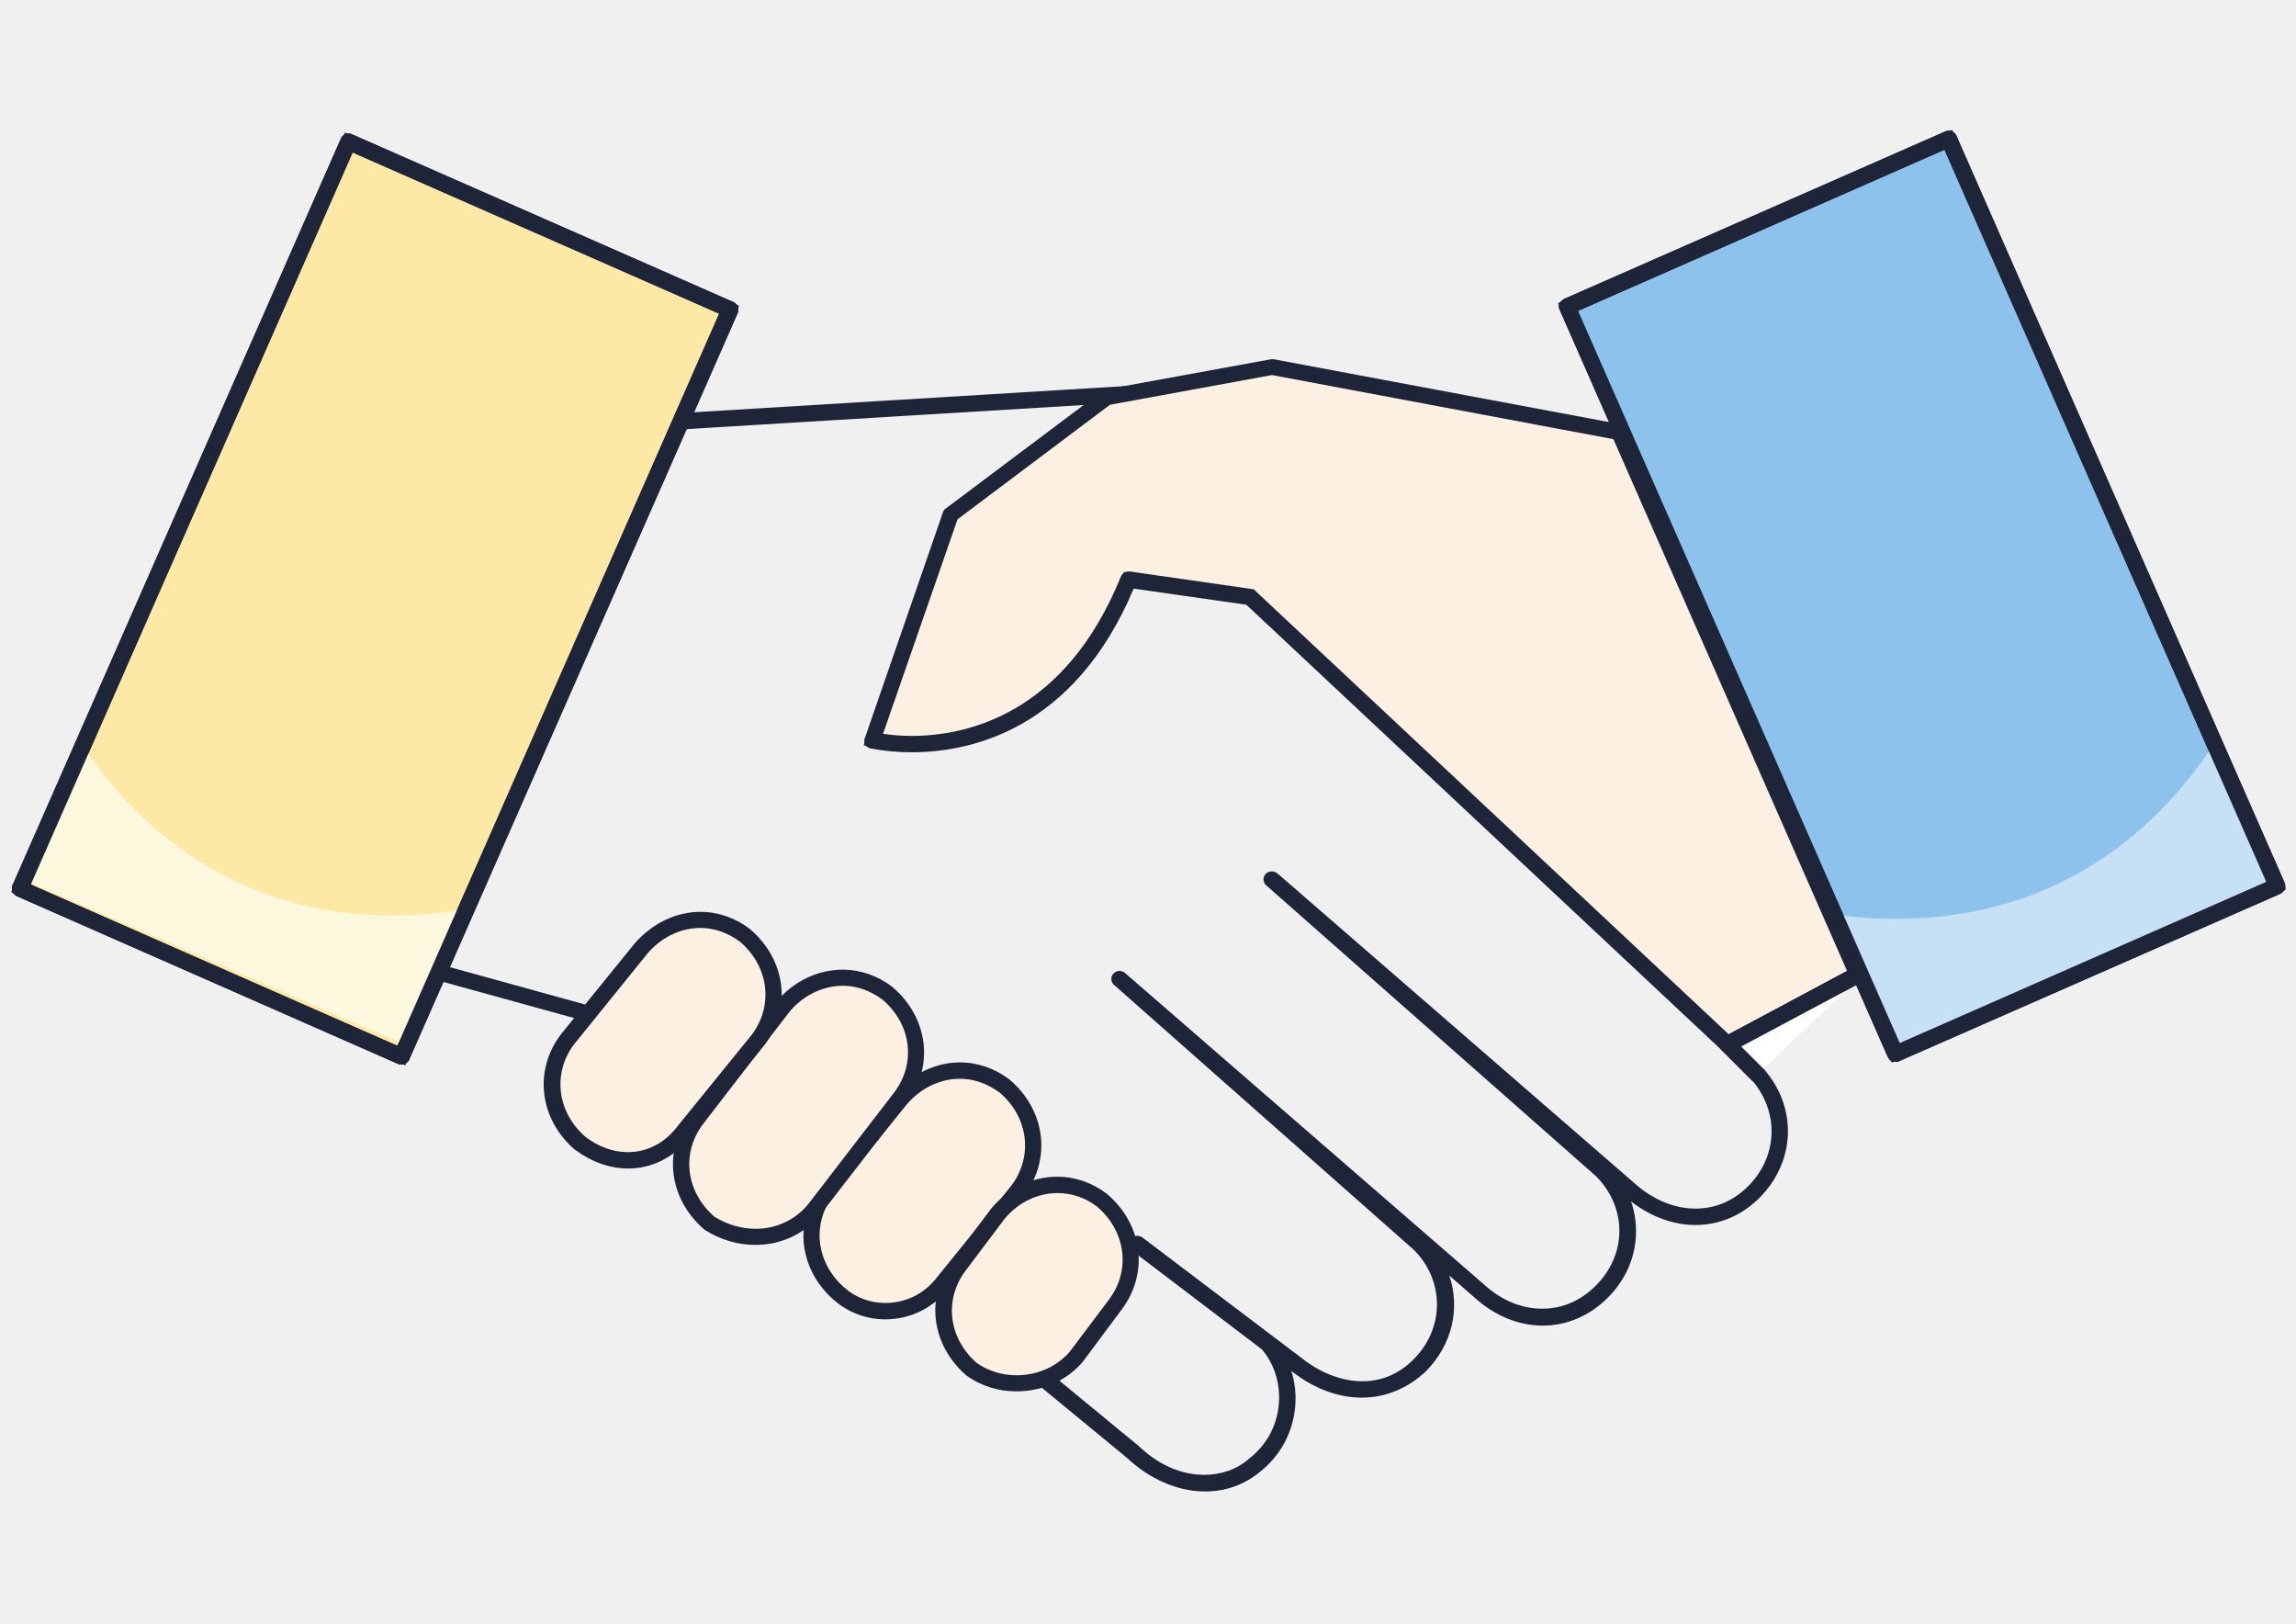
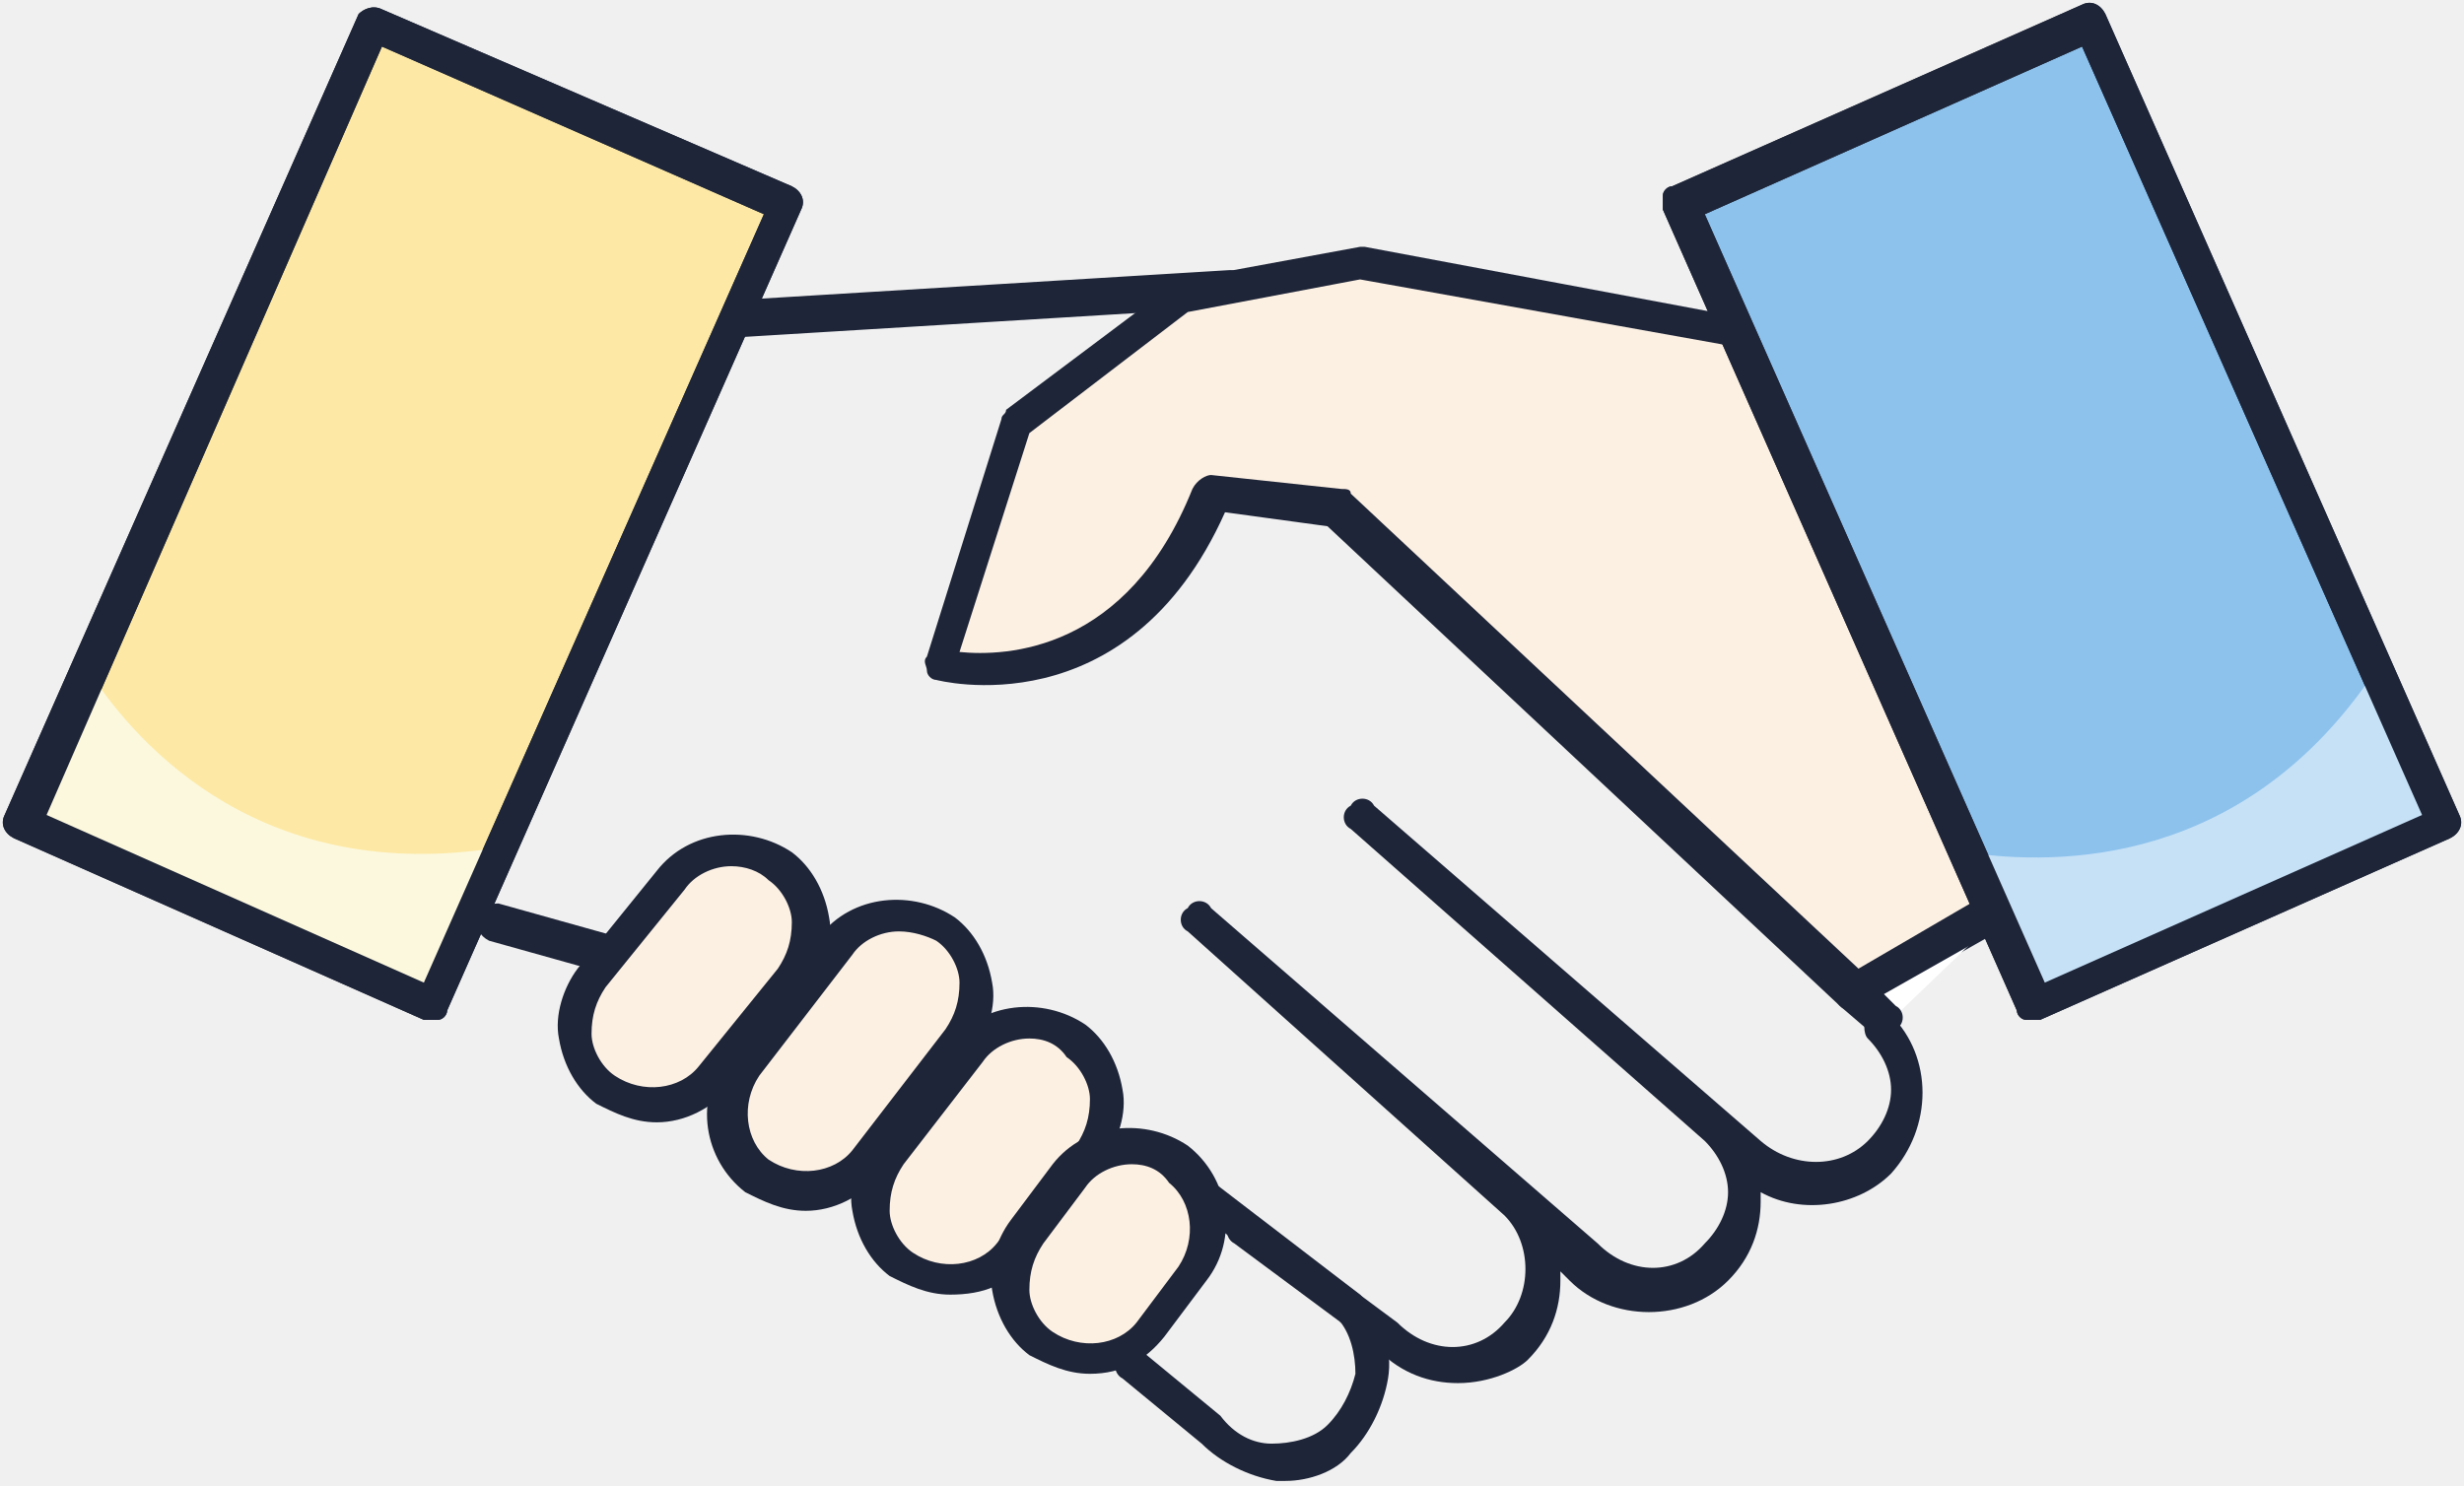
- <svg xmlns="http://www.w3.org/2000/svg" version="1.1" id="Calque_1" x="0px" y="0px" viewBox="0 0 841.9 595.3" enable-background="new 0 0 841.9 595.3" xml:space="preserve">
+ <svg xmlns="http://www.w3.org/2000/svg" version="1.1" id="Calque_1" x="0px" y="0px" viewBox="0 0 52.9 31.9" enable-background="new 0 0 52.9 31.9" xml:space="preserve">
+   <g>
+     <path fill="#1E2538" d="M31.3,29.7c-0.6,0-1.2-0.2-1.7-0.7l-3.1-2.3c-0.2-0.1-0.2-0.4-0.1-0.5c0.1-0.2,0.4-0.2,0.5-0.1l3.1,2.3   c0.7,0.7,1.7,0.7,2.3,0c0.6-0.6,0.6-1.7,0-2.3l-6.8-6.1c-0.2-0.1-0.2-0.4,0-0.5c0.1-0.2,0.4-0.2,0.5,0l8.3,7.2   c0.7,0.7,1.7,0.7,2.3,0c0.3-0.3,0.5-0.7,0.5-1.1c0-0.4-0.2-0.8-0.5-1.1l-7.6-6.7c-0.2-0.1-0.2-0.4,0-0.5c0.1-0.2,0.4-0.2,0.5,0   l8.3,7.2c0.7,0.6,1.7,0.6,2.3,0c0.3-0.3,0.5-0.7,0.5-1.1s-0.2-0.8-0.5-1.1c-0.1-0.1-0.1-0.4,0-0.5c0.1-0.1,0.4-0.1,0.5,0   c0.9,0.9,0.9,2.4,0,3.4c-0.7,0.7-1.9,0.9-2.8,0.4c0,0.1,0,0.2,0,0.2c0,0.6-0.2,1.2-0.7,1.7c-0.9,0.9-2.5,0.9-3.4,0l-0.2-0.2   c0,0.1,0,0.1,0,0.2c0,0.6-0.2,1.2-0.7,1.7C32.6,29.4,32,29.7,31.3,29.7z" />
+   </g>
+   <g>
+     <path fill="#1E2538" d="M27.6,31.8c-0.1,0-0.1,0-0.2,0c-0.6-0.1-1.2-0.4-1.6-0.8l-1.7-1.4c-0.2-0.1-0.2-0.4-0.1-0.5   c0.1-0.2,0.4-0.2,0.5-0.1l1.7,1.4c0.3,0.4,0.7,0.6,1.1,0.6c0.4,0,0.9-0.1,1.2-0.4c0.3-0.3,0.5-0.7,0.6-1.1c0-0.4-0.1-0.9-0.4-1.2   l-2.9-2.2c-0.2-0.1-0.2-0.4-0.1-0.5c0.1-0.2,0.4-0.2,0.5-0.1l3,2.3c0.5,0.5,0.7,1.2,0.6,1.8c-0.1,0.6-0.4,1.2-0.8,1.6   C28.7,31.6,28.1,31.8,27.6,31.8z" />
+   </g>
+   <g>
+     <line fill="#FFFFFF" x1="26.4" y1="6.3" x2="14.9" y2="7" />
+     <path fill="#1E2538" d="M14.9,7.3c-0.2,0-0.4-0.2-0.4-0.4c0-0.2,0.1-0.4,0.4-0.4l11.5-0.7c0.2,0,0.4,0.1,0.4,0.4   c0,0.2-0.1,0.4-0.4,0.4L14.9,7.3C14.9,7.3,14.9,7.3,14.9,7.3z" />
+   </g>
+   <g>
+     <line fill="#FFFFFF" x1="10.6" y1="19.8" x2="13.1" y2="20.5" />
+     <path fill="#1E2538" d="M13.1,20.9c0,0-0.1,0-0.1,0l-2.5-0.7c-0.2-0.1-0.3-0.3-0.3-0.5c0.1-0.2,0.3-0.3,0.5-0.3l2.5,0.7   c0.2,0.1,0.3,0.3,0.3,0.5C13.4,20.8,13.2,20.9,13.1,20.9z" />
+   </g>
  <g>
    <g>
-       <path fill="#1E2538" d="M499.3,509.9c-7.9,0-16.2-3-23.8-8.9l-58.9-44.6c-0.2-0.2-0.3-0.5-0.1-0.7s0.5-0.3,0.7-0.1l58.9,44.6    c12.2,9.7,30.5,13.4,43.9,0c12.5-12.5,12.5-31.4,0-43.9l-109.8-97.1c-0.2-0.2-0.2-0.5,0-0.7c0.2-0.2,0.5-0.2,0.7,0L543,473.1    c13.7,12.2,31.7,12.2,43.9,0c6.1-6.1,9.4-13.9,9.4-21.9c0-8.1-3.3-15.9-9.4-21.9L466,322.7c-0.2-0.2-0.2-0.5,0-0.7    c0.2-0.2,0.5-0.2,0.7,0l132.1,114.6c14.3,11.9,32,11.9,43.9,0c12.5-12.5,12.5-31.4,0-43.9c-0.2-0.2-0.2-0.5,0-0.7s0.5-0.2,0.7,0    c12.9,12.9,12.9,32.4,0,45.3c-12.3,12.3-30.5,12.3-45.2,0l-37.6-32.6l27.1,23.9c6.3,6.3,9.7,14.3,9.7,22.7    c0,8.4-3.4,16.4-9.7,22.6c-12.6,12.6-31.2,12.6-45.2,0l-51.6-44.8l30,26.5c12.9,12.9,12.9,32.4,0,45.3    C514.8,506.9,507.2,509.9,499.3,509.9z" />
-       <path fill="#1E2538" d="M499.3,512.4c-8.6,0-17.4-3.3-25.3-9.4l-59-44.7l-0.1-0.1c-1.2-1.2-1.3-3.1-0.1-4.2    c1.1-1.1,2.9-1.2,4.1-0.3l58.8,44.5c6.6,5.2,14.5,8.2,21.8,8.2c7.2,0,13.5-2.7,18.8-8c5.6-5.6,8.6-12.7,8.6-20.2    c0-7.4-3-14.6-8.6-20.1L408.4,361c-1.2-1.2-1.2-3.1,0-4.2c1.1-1.1,3-1.1,4.1-0.1l132.1,114.6c6.3,5.6,13.5,8.5,20.9,8.5    c7.3,0,14.1-2.9,19.6-8.4c5.6-5.6,8.7-12.7,8.7-20.1c0-7.5-3.1-14.6-8.6-20.1l-121-106.7c-1.2-1.2-1.2-3,0-4.2    c1.1-1.1,3-1.1,4.2-0.1l132.1,114.6c6.5,5.4,13.9,8.3,21.2,8.3c7.3,0,13.9-2.8,19.3-8.2c5.6-5.6,8.6-12.7,8.6-20.2    c0-7.4-3.1-14.6-8.6-20.2c-1.2-1.2-1.2-3.1,0-4.2c1.1-1.1,3.1-1.1,4.2,0c6.7,6.7,10.4,15.4,10.4,24.4c0,9-3.7,17.7-10.4,24.4    c-6.5,6.5-14.6,10-23.5,10c-8.2,0-16.3-3-23.6-8.6c1.2,3.5,1.8,7.2,1.8,10.9c0,9.1-3.7,17.8-10.4,24.4c-6.6,6.6-15,10.2-23.8,10.2    c-8.8,0-17.6-3.6-24.8-10.1l-9.5-8.3c4.1,11.9,1.2,25.3-8.6,35.2C516.2,509,508.1,512.4,499.3,512.4z" />
+       <path fill="#FCF0E3" d="M39.8,21.3L28.8,11L26,10.6c-1.9,4.7-5.9,3.7-5.9,3.7l1.8-5.2l3.6-2.7l3.8-0.7l8,1.5l5.5,12.5L39.8,21.3z" />
+       <path fill="#1E2538" d="M39.8,21.7c-0.1,0-0.2,0-0.3-0.1l-11-10.3L26.3,11c-2.1,4.7-6.2,3.6-6.2,3.6c-0.1,0-0.2-0.1-0.2-0.2    c0-0.1-0.1-0.2,0-0.3L21.5,9c0-0.1,0.1-0.1,0.1-0.2l3.6-2.7c0,0,0.1-0.1,0.2-0.1l3.8-0.7c0,0,0.1,0,0.1,0l8,1.5    c0.1,0,0.2,0.1,0.3,0.2l5.5,12.5c0.1,0.2,0,0.4-0.2,0.5l-3,1.7C40,21.7,39.9,21.7,39.8,21.7z M26,10.2C26,10.2,26,10.2,26,10.2    l2.8,0.3c0.1,0,0.2,0,0.2,0.1l10.9,10.2l2.4-1.4l-5.3-12l-7.8-1.4l-3.7,0.7l-3.4,2.6L20.6,14c1,0.1,3.6,0,5-3.5    C25.7,10.3,25.9,10.2,26,10.2z" />
+     </g>
+     <g>
+       <path fill="#FCF0E3" d="M19.4,27.1L19.4,27.1c-0.7-0.6-0.9-1.6-0.3-2.4l1.7-2.1c0.6-0.7,1.6-0.9,2.4-0.3l0,0    c0.7,0.6,0.9,1.6,0.3,2.4l-1.7,2.1C21.2,27.6,20.1,27.7,19.4,27.1z" />
+       <path fill="#1E2538" d="M20.4,27.8c-0.5,0-0.9-0.2-1.3-0.4c-0.4-0.3-0.7-0.8-0.8-1.4c-0.1-0.5,0.1-1.1,0.4-1.5l1.7-2.1    c0.7-0.9,2-1,2.9-0.4c0.4,0.3,0.7,0.8,0.8,1.4c0.1,0.5-0.1,1.1-0.4,1.5l-1.7,2.1C21.7,27.6,21.1,27.8,20.4,27.8z M22.1,22.3    c-0.4,0-0.8,0.2-1,0.5L19.4,25c-0.2,0.3-0.3,0.6-0.3,1c0,0.3,0.2,0.7,0.5,0.9c0.6,0.4,1.4,0.3,1.8-0.2l1.7-2.1    c0.2-0.3,0.3-0.6,0.3-1c0-0.3-0.2-0.7-0.5-0.9C22.7,22.4,22.4,22.3,22.1,22.3z" />
+     </g>
+     <g>
+       <path fill="#FCF0E3" d="M16.2,25.3L16.2,25.3c-0.7-0.6-0.9-1.6-0.3-2.4l2-2.6c0.6-0.7,1.6-0.9,2.4-0.3l0,0    c0.7,0.6,0.9,1.6,0.3,2.4l-2,2.6C18,25.7,17,25.8,16.2,25.3z" />
+       <path fill="#1E2538" d="M17.3,26c-0.5,0-0.9-0.2-1.3-0.4c-0.9-0.7-1.1-2-0.4-2.9l2-2.6c0.7-0.9,2-1,2.9-0.4    c0.4,0.3,0.7,0.8,0.8,1.4c0.1,0.5-0.1,1.1-0.4,1.5l-2,2.6C18.5,25.7,17.9,26,17.3,26z M19.3,20c-0.4,0-0.8,0.2-1,0.5l-2,2.6    c-0.4,0.6-0.3,1.4,0.2,1.8c0.6,0.4,1.4,0.3,1.8-0.2l2-2.6c0.2-0.3,0.3-0.6,0.3-1c0-0.3-0.2-0.7-0.5-0.9C19.9,20.1,19.6,20,19.3,20    z" />
+     </g>
+     <g>
+       <path fill="#FCF0E3" d="M13,23.3L13,23.3c-0.7-0.6-0.9-1.6-0.3-2.4l1.7-2.1c0.6-0.7,1.6-0.9,2.4-0.3l0,0c0.7,0.6,0.9,1.6,0.3,2.4    l-1.7,2.1C14.8,23.8,13.8,23.9,13,23.3z" />
+       <path fill="#1E2538" d="M14.1,24.1c-0.5,0-0.9-0.2-1.3-0.4c-0.4-0.3-0.7-0.8-0.8-1.4c-0.1-0.5,0.1-1.1,0.4-1.5l1.7-2.1    c0.7-0.9,2-1,2.9-0.4c0.4,0.3,0.7,0.8,0.8,1.4c0.1,0.5-0.1,1.1-0.4,1.5l-1.7,2.1C15.3,23.8,14.7,24.1,14.1,24.1z M15.7,18.6    c-0.4,0-0.8,0.2-1,0.5L13,21.2c-0.2,0.3-0.3,0.6-0.3,1c0,0.3,0.2,0.7,0.5,0.9c0.6,0.4,1.4,0.3,1.8-0.2l1.7-2.1    c0.2-0.3,0.3-0.6,0.3-1c0-0.3-0.2-0.7-0.5-0.9C16.3,18.7,16,18.6,15.7,18.6z" />
+     </g>
+     <g>
+       <path fill="#FCF0E3" d="M22.4,28.8L22.4,28.8c-0.7-0.6-0.9-1.6-0.3-2.4l0.9-1.2c0.6-0.7,1.6-0.9,2.4-0.3l0,0    c0.7,0.6,0.9,1.6,0.3,2.4l-0.9,1.2C24.2,29.2,23.1,29.3,22.4,28.8z" />
+       <path fill="#1E2538" d="M23.4,29.5c-0.5,0-0.9-0.2-1.3-0.4c-0.4-0.3-0.7-0.8-0.8-1.4c-0.1-0.5,0.1-1.1,0.4-1.5l0.9-1.2    c0.7-0.9,2-1,2.9-0.4c0.9,0.7,1.1,2,0.4,2.9L25,28.7C24.6,29.2,24.1,29.5,23.4,29.5z M24.3,25c-0.4,0-0.8,0.2-1,0.5l-0.9,1.2    c-0.2,0.3-0.3,0.6-0.3,1c0,0.3,0.2,0.7,0.5,0.9c0.6,0.4,1.4,0.3,1.8-0.2l0.9-1.2c0.4-0.6,0.3-1.4-0.2-1.8    C24.9,25.1,24.6,25,24.3,25z" />
    </g>
  </g>
  <g>
-     <g>
-       <path fill="#1E2538" d="M442,544.3c-1.5,0-2.9-0.1-4.4-0.3c-8.1-1.1-16.1-5.1-22.5-11.2l-32.7-26.9c-0.2-0.2-0.2-0.5-0.1-0.7    c0.2-0.2,0.5-0.2,0.7-0.1l32.7,26.9c15.5,14.8,33.9,13.6,43.9,4.8c6.8-5.3,11-12.9,11.8-21.4c0.8-8.2-1.8-16.4-7-22.4l-47.7-36.5    c-0.2-0.2-0.3-0.5-0.1-0.7s0.5-0.3,0.7-0.1l47.7,36.6c5.5,6.3,8.2,14.7,7.4,23.3c-0.8,8.8-5.2,16.7-12.1,22.1    C455.2,542,448.9,544.3,442,544.3z" />
-       <path fill="#1E2538" d="M442,546.8c-1.6,0-3.1-0.1-4.7-0.3c-8.6-1.2-17-5.4-23.8-11.8l-32.8-27c-0.9-0.9-1.2-2.4-0.6-3.6l0.2-0.4    l0.3-0.3c0.9-0.9,2.4-1.2,3.6-0.6l0.3,0.1l0.2,0.2l32.8,27c9.2,8.8,18.2,10.6,24.1,10.6c6.3,0,12.1-2.1,16.4-5.9l0.1-0.1    c6.3-4.9,10.1-11.9,10.8-19.7c0.7-7.4-1.5-14.8-6.2-20.3L415,458.4l-0.1-0.1c-1.2-1.2-1.3-3.1-0.1-4.2c1.1-1.1,2.9-1.2,4.1-0.3    l47.8,36.7l0.2,0.2c5.9,6.8,8.9,16,8,25.2c-0.9,9.5-5.5,17.9-13,23.8C456.3,544.3,449.4,546.8,442,546.8z" />
-     </g>
+     <polyline fill="#FFFFFF" points="40.5,22 39.8,21.3 43,19.6  " />
+     <path fill="#1E2538" d="M40.5,22.3c-0.1,0-0.2,0-0.3-0.1l-0.7-0.6c-0.1-0.1-0.1-0.2-0.1-0.3c0-0.1,0.1-0.2,0.2-0.3l3.1-1.8   c0.2-0.1,0.4,0,0.5,0.1c0.1,0.2,0,0.4-0.1,0.5l-2.7,1.5l0.3,0.3c0.2,0.1,0.2,0.4,0,0.5C40.8,22.3,40.6,22.3,40.5,22.3z" />
  </g>
  <g>
-     <g>
-       <path fill="#1E2538" d="M237.1,155.7c-0.3,0-0.5-0.2-0.5-0.5c0-0.3,0.2-0.5,0.5-0.5l183-11.1c0.3,0,0.5,0.2,0.5,0.5    c0,0.3-0.2,0.5-0.5,0.5L237.1,155.7L237.1,155.7z" />
-       <path fill="#1E2538" d="M237.2,158.2L237.2,158.2c-1.8,0-3.1-1.3-3.1-3c0-1.6,1.3-2.9,2.9-3l183.1-11.1c1.7,0,3,1.3,3,3    c0,1.6-1.3,2.9-2.9,3L237.2,158.2z" />
-     </g>
+     <rect x="39.5" y="1.6" transform="matrix(0.9155 -0.4023 0.4023 0.9155 -0.6978 18.7385)" fill="#8DC2ED" width="9.6" height="18.8" />
+     <path fill="#1E2538" d="M43.6,21.9c0,0-0.1,0-0.1,0c-0.1,0-0.2-0.1-0.2-0.2L35.7,4.5c0-0.1,0-0.2,0-0.3c0-0.1,0.1-0.2,0.2-0.2   l8.8-3.9c0.2-0.1,0.4,0,0.5,0.2l7.6,17.2c0.1,0.2,0,0.4-0.2,0.5l-8.8,3.9C43.7,21.9,43.7,21.9,43.6,21.9z M36.6,4.6l7.3,16.5   l8.1-3.6L44.7,1L36.6,4.6z" />
  </g>
  <g>
-     <g>
-       <path fill="#1E2538" d="M215.8,372.1h-0.1l-55-15.2c-0.3-0.1-0.4-0.3-0.3-0.6c0.1-0.3,0.4-0.4,0.6-0.3l55,15.2    c0.3,0.1,0.4,0.3,0.3,0.6C216.2,372,216,372.1,215.8,372.1z" />
-       <path fill="#1E2538" d="M215.8,374.6h-0.4l-0.3-0.1l-55.1-15.2c-1.6-0.5-2.4-2.2-1.9-3.8c0.4-1.2,1.5-2,2.8-2    c0.3,0,0.6,0.1,0.9,0.2l55,15.2c1.6,0.5,2.4,2.2,1.9,3.8l-0.1,0.3C218,373.9,217,374.6,215.8,374.6z" />
-     </g>
+     <rect x="3.9" y="1.6" transform="matrix(-0.9155 -0.4023 0.4023 -0.9155 12.1789 24.6188)" fill="#FDE9A5" width="9.6" height="18.8" />
+     <path fill="#1E2538" d="M9.3,21.9c-0.1,0-0.1,0-0.2,0L0.3,18c-0.2-0.1-0.3-0.3-0.2-0.5L7.7,0.3C7.8,0.2,8,0.1,8.2,0.2L17,4   c0.2,0.1,0.3,0.3,0.2,0.5L9.6,21.7c0,0.1-0.1,0.2-0.2,0.2C9.4,21.9,9.3,21.9,9.3,21.9z M1,17.5l8.1,3.6l7.3-16.5L8.2,1L1,17.5z" />
  </g>
  <g>
-     <g>
-       <path fill="#FCF0E3" d="M633.4,382.8L458.3,218.9l-44.6-6.4c-30.2,74.8-93.9,58.9-93.9,58.9l28.6-82.8l57.3-43l60.5-11.1    l127.3,23.9L681,357.3L633.4,382.8z" />
-       <path fill="#1E2538" d="M633,385.8L457.2,221.3l-41.9-6c-21.9,52.2-60.1,60.1-81,60.1c-9,0-14.8-1.4-15-1.5l-2.6-0.7l29.7-86.1    l58.4-43.8l61.5-11.3l129,24.2l0.5,1.2l88.4,201L633,385.8z M412.1,209.7l47.3,6.8l174.4,163.2l44-23.6l-86-195.6L466.2,137    l-59.5,10.9l-56.2,42.2l-27.4,79.3c2.4,0.4,6.3,0.8,11.1,0.8c46.5,0,68.3-36.8,77.2-58.7L412.1,209.7z" />
-     </g>
-     <g>
-       <path fill="#1E2538" d="M633.4,383.3c-0.1,0-0.2,0-0.3-0.1l-175-163.9l-44-6.3c-21.3,52.4-59.1,60.3-79.8,60.3    c-8.7,0-14.5-1.4-14.6-1.4s-0.3-0.1-0.3-0.2c-0.1-0.1-0.1-0.3,0-0.4l28.6-82.8c0-0.1,0.1-0.2,0.2-0.2l57.3-43    c0.1,0,0.1-0.1,0.2-0.1l60.5-11.1c0.1,0,0.1,0,0.2,0L593.7,158c0.2,0,0.3,0.1,0.4,0.3l87.5,198.9c0.1,0.2,0,0.5-0.2,0.6    l-47.7,25.5C633.6,383.3,633.5,383.3,633.4,383.3z M413.8,212L413.8,212l44.6,6.4c0.1,0,0.2,0.1,0.3,0.1l174.8,163.7l47-25.1    l-87.2-198.3l-127-23.8L406,146.1l-57,42.8L320.5,271c1.6,0.3,6.7,1.3,13.8,1.3c20.4,0,57.9-7.8,79-60    C413.4,212.1,413.6,212,413.8,212z" />
-       <path fill="#1E2538" d="M634.3,385.8h-0.9c-0.8,0-1.5-0.3-2.1-0.8L457,221.7l-41.3-5.9c-22,52.2-60.3,60-81.4,60    c-5.2,0-10.5-0.5-14.9-1.4l-0.1,0c-0.8-0.1-1.7-0.7-2.1-1.4l0,0l0,0c0,0,0,0,0-0.1c-0.2-0.4-0.3-0.9-0.3-1.3    c0-0.4,0.1-0.9,0.3-1.2l28.5-82.4c0.2-0.8,0.7-1.4,1.4-1.8l57.7-43.3h0.3c0.1,0,0.2-0.1,0.3-0.1l60.7-11.1l0.9,0L594,155.5    c0.6,0.1,1.7,0.4,2.3,1.7l0,0.1l87.5,198.9c0.3,0.7,0.3,1.4,0.1,2.2c-0.2,0.7-0.8,1.4-1.5,1.7L634.3,385.8z M459.1,216h0.6    l0.7,0.7l173.5,162.5l43.4-23.2l-85.7-195l-125.2-23.5L407,148.4l-55.9,42L323.8,269c2.4,0.4,6.1,0.8,10.5,0.8    c19.8,0,56.1-7.6,76.7-58.4l0.1-0.2c0.5-1,1.6-1.7,2.7-1.7l0.4,0l44.5,6.4C458.8,215.9,459,216,459.1,216z" />
-     </g>
+     <line fill="#FFFFFF" x1="42.8" y1="19.7" x2="39.8" y2="21.3" />
+     <path fill="#1E2538" d="M39.8,21.7c-0.1,0-0.3-0.1-0.3-0.2c-0.1-0.2,0-0.4,0.1-0.5l3-1.7c0.2-0.1,0.4,0,0.5,0.1   c0.1,0.2,0,0.4-0.1,0.5l-3,1.7C40,21.7,39.9,21.7,39.8,21.7z" />
  </g>
  <g>
-     <g>
-       <path fill="#FCF0E3" d="M307.9,474.6L307.9,474.6c-11.1-9.5-14.3-25.5-4.8-38.2l27.1-33.4c9.5-11.1,25.5-14.3,38.2-4.8l0,0    c11.1,9.5,14.3,25.5,4.8,38.2l-27.1,33.4C336.6,482.5,319.1,484.1,307.9,474.6z" />
-       <path fill="#1E2538" d="M324.6,483.2c-6.7,0-13.2-2.4-18.3-6.7c-12.8-11-15-28.5-5.2-41.6l27.2-33.5c6.2-7.2,14.8-11.3,23.7-11.3    c6.4,0,12.6,2.1,17.9,6.1l0.1,0.1c12.8,11,15,28.5,5.2,41.6L348,471.4C342.4,478.8,333.9,483.2,324.6,483.2z M352,395.1    c-7.5,0-14.7,3.5-19.9,9.5L305,438c-8.1,10.9-6.3,25.5,4.5,34.7c4.2,3.5,9.5,5.5,15.1,5.5c7.7,0,14.8-3.6,19.5-9.9l27.2-33.5    c8.1-10.9,6.3-25.5-4.4-34.7C362.4,396.8,357.2,395.1,352,395.1z" />
-     </g>
-     <g>
-       <path fill="#1E2538" d="M324.6,481.2c-6.3,0-12.3-2.2-17-6.3c-12-10.3-14-26.6-4.8-38.9l27.1-33.4c5.8-6.7,13.9-10.6,22.1-10.6    c5.9,0,11.7,2,16.7,5.8c12,10.3,14.1,26.7,4.9,38.9l-27.1,33.4C341.2,477.2,333.2,481.2,324.6,481.2z M352,393    c-8,0-15.8,3.7-21.4,10.3l-27,33.4c-8.8,11.8-6.9,27.6,4.7,37.5c4.5,3.9,10.3,6,16.4,6c8.3,0,16-3.9,21.1-10.7l27.1-33.4    c8.8-11.8,6.9-27.6-4.7-37.5C363.2,395,357.7,393,352,393z" />
-       <path fill="#1E2538" d="M324.6,483.7c-6.9,0-13.5-2.5-18.6-6.9c-13-11.1-15.1-28.9-5.2-42.3L328,401c6.4-7.3,15.1-11.5,24-11.5    c6.5,0,12.8,2.2,18.2,6.3l0.1,0.1c13.1,11.2,15.3,29,5.3,42.3l-27.1,33.4C342.7,479.3,334,483.7,324.6,483.7z M352,395.5    c-7.3,0-14.4,3.4-19.5,9.4l-27,33.4c-8,10.7-6.2,25,4.4,34c4,3.5,9.3,5.4,14.8,5.4c7.5,0,14.5-3.5,19.1-9.7l27.1-33.4    c8-10.7,6.2-25-4.3-34C362,397.2,357,395.5,352,395.5z" />
-     </g>
+     <path fill="#C6E1F6" d="M52.4,17.5l-1.4-3.1c-2.8,4.2-6.8,4.2-8.8,3.9l1.4,3.1L52.4,17.5z" />
  </g>
  <g>
-     <g>
-       <path fill="#FCF0E3" d="M260.2,448.4L260.2,448.4c-11.1-9.5-14.3-25.5-4.8-38.2l31.8-41.4c9.5-11.1,25.5-14.3,38.2-4.8l0,0    c11.1,9.5,14.3,25.5,4.8,38.2l-31.8,41.4C288.8,454.8,272.9,456.4,260.2,448.4z" />
-       <path fill="#1E2538" d="M277.1,455.9c-6.3,0-12.6-1.9-18.2-5.4l-0.3-0.2c-12.8-11-15-28.5-5.2-41.6l31.9-41.5    c6.1-7.2,14.8-11.3,23.7-11.3c6.4,0,12.6,2.1,17.9,6.1l0.1,0.1c12.8,11,15,28.5,5.2,41.6l-31.9,41.5    C294.4,452.1,286.1,455.9,277.1,455.9z M261.7,446.4c4.8,3,10.1,4.5,15.4,4.5c7.6,0,14.5-3.2,19.4-8.9l31.8-41.3    c8.2-10.9,6.3-25.5-4.4-34.7c-4.5-3.3-9.6-5.1-14.8-5.1c-7.4,0-14.7,3.5-19.9,9.5l-31.8,41.3C249.2,422.6,251,437.2,261.7,446.4z" />
-     </g>
-     <g>
-       <path fill="#1E2538" d="M277,453.9c-5.9,0-11.9-1.7-17.1-5c-12.1-10.3-14.1-26.7-4.9-38.9l31.8-41.4c5.8-6.8,13.9-10.6,22.2-10.6    c5.9,0,11.7,2,16.7,5.8c12,10.3,14.1,26.7,4.9,38.9L298.7,444C293.2,450.4,285.5,453.9,277,453.9z M309,358.9    c-8,0-15.8,3.7-21.4,10.3l-31.8,41.4c-8.9,11.8-6.9,27.6,4.7,37.5c5.1,3.2,10.8,4.9,16.6,4.9c8.2,0,15.6-3.4,20.9-9.6l31.8-41.4    c8.9-11.8,6.9-27.6-4.7-37.5C320.3,360.9,314.7,358.9,309,358.9z" />
-       <path fill="#1E2538" d="M277,456.4c-6.5,0-12.9-1.9-18.4-5.4l-0.3-0.2c-13.1-11.2-15.3-29-5.3-42.3l31.9-41.5    c6.2-7.3,15-11.5,24.1-11.5c6.5,0,12.8,2.2,18.2,6.3l0.1,0.1c13.1,11.2,15.3,29,5.3,42.3l-32,41.4    C294.6,452.6,286.2,456.4,277,456.4z M262,446.1c4.7,2.9,9.9,4.4,15.1,4.4c7.4,0,14.2-3.1,19-8.7l31.8-41.3    c8.1-10.7,6.3-25-4.3-34c-4.4-3.3-9.5-5.1-14.5-5.1c-7.3,0-14.4,3.4-19.5,9.4l-31.8,41.3C249.7,422.8,251.5,437,262,446.1z" />
-     </g>
+     <path fill="#FCF8DE" d="M9.3,21.3l1.4-3.1c-5,0.8-7.7-2.1-8.8-3.8l-1.4,3.1L9.3,21.3z" />
  </g>
  <g>
-     <g>
-       <path fill="#FCF0E3" d="M212.9,419.3L212.9,419.3c-11.1-9.5-14.3-25.5-4.8-38.2l27.1-33.4c9.5-11.1,25.5-14.3,38.2-4.8l0,0    c11.1,9.5,14.3,25.5,4.8,38.2l-27.1,33.4C241.5,427.2,225.6,428.8,212.9,419.3z" />
-       <path fill="#1E2538" d="M230.2,427.9c-6.5,0-13-2.3-18.8-6.6l-0.1-0.1c-12.8-11-15-28.5-5.2-41.6l27.2-33.5    c6.2-7.2,14.8-11.3,23.7-11.3c6.4,0,12.6,2.1,17.9,6.1l0.1,0.1c12.8,11,15,28.5,5.2,41.6L253,416.1    C247.3,423.7,239.2,427.9,230.2,427.9z M214.5,417.3c4.9,3.6,10.3,5.6,15.8,5.6c7.4,0,14.1-3.5,18.9-9.9l27.2-33.5    c8.1-10.9,6.3-25.5-4.4-34.7c-4.5-3.3-9.6-5.1-14.8-5.1c-7.5,0-14.7,3.5-19.9,9.5L210,382.7C201.9,393.5,203.8,408.1,214.5,417.3z    " />
-     </g>
-     <g>
-       <path fill="#1E2538" d="M230.3,425.9c-6.1,0-12.2-2.2-17.7-6.2c-12-10.3-14.1-26.7-4.9-38.9l27.1-33.4    c5.8-6.7,13.9-10.6,22.1-10.6c5.9,0,11.7,2,16.7,5.8c12,10.3,14.1,26.7,4.9,38.9l-27.1,33.4C246.1,422,238.6,425.9,230.3,425.9z     M256.9,337.7c-8,0-15.8,3.7-21.4,10.3l-27,33.4c-8.8,11.8-6.9,27.6,4.7,37.5c5.2,3.9,11.1,6,17,6c8,0,15.2-3.8,20.4-10.7    l27.1-33.4c8.8-11.8,6.9-27.6-4.7-37.5C268.2,339.7,262.6,337.7,256.9,337.7z" />
-       <path fill="#1E2538" d="M230.3,428.4c-6.5,0-13.2-2.3-19.2-6.7l-0.2-0.1c-13.1-11.2-15.3-29-5.3-42.3l27.2-33.5    c6.4-7.3,15.1-11.5,24-11.5c6.5,0,12.8,2.2,18.2,6.3l0.1,0.1c13.1,11.2,15.3,29,5.3,42.3l-27.1,33.4    C247.6,424.1,239.4,428.4,230.3,428.4z M214.8,416.9c4.8,3.6,10.1,5.5,15.4,5.5c7.2,0,13.7-3.4,18.4-9.7l27.1-33.4    c8-10.7,6.2-25-4.3-34c-4.4-3.3-9.5-5.1-14.5-5.1c-7.3,0-14.4,3.4-19.5,9.4l-27,33.4C202.5,393.6,204.3,407.9,214.8,416.9z" />
-     </g>
+     <path fill="#1E2538" d="M43.6,21.9c0,0-0.1,0-0.1,0c-0.1,0-0.2-0.1-0.2-0.2L35.7,4.5c0-0.1,0-0.2,0-0.3c0-0.1,0.1-0.2,0.2-0.2   l8.8-3.9c0.2-0.1,0.4,0,0.5,0.2l7.6,17.2c0.1,0.2,0,0.4-0.2,0.5l-8.8,3.9C43.7,21.9,43.7,21.9,43.6,21.9z M36.6,4.6l7.3,16.5   l8.1-3.6L44.7,1L36.6,4.6z" />
  </g>
  <g>
-     <g>
-       <path fill="#FCF0E3" d="M356.5,502.1L356.5,502.1c-11.1-9.5-14.3-25.5-4.8-38.2l14.3-19.1c9.5-11.1,25.5-14.3,38.2-4.8l0,0    c11.1,9.5,14.3,25.5,4.8,38.2l-14.3,19.1C385.1,508.5,367.6,510.1,356.5,502.1z" />
-       <path fill="#1E2538" d="M372.7,509.6c-6.5,0-12.7-1.9-17.6-5.5l-0.2-0.1c-12.8-11-15-28.5-5.2-41.6l14.4-19.2    c6.1-7.2,14.8-11.3,23.7-11.3c6.4,0,12.6,2.1,17.9,6.1l0.1,0.1c12.8,11,15,28.5,5.2,41.6l-14.4,19.2    C390.8,505.7,382.1,509.6,372.7,509.6z M358,500.1c4,2.9,9.2,4.5,14.6,4.5c7.9,0,15.2-3.2,20.1-8.9l14.2-19    c8.2-10.9,6.3-25.5-4.4-34.7c-4.5-3.3-9.6-5.1-14.8-5.1c-7.4,0-14.7,3.5-19.8,9.5l-14.2,19C345.5,476.3,347.4,490.9,358,500.1z" />
-     </g>
-     <g>
-       <path fill="#1E2538" d="M372.7,507.6c-6.1,0-11.9-1.8-16.5-5.1c-12-10.3-14.1-26.7-4.9-38.9l14.3-19.1    c5.8-6.8,13.9-10.6,22.2-10.6c5.9,0,11.7,2,16.7,5.8c12,10.3,14.1,26.7,4.9,38.9l-14.3,19.1C389.7,504,381.5,507.6,372.7,507.6z     M387.8,434.9c-8,0-15.8,3.7-21.4,10.3l-14.3,19.1c-8.9,11.8-6.9,27.6,4.7,37.5c4.4,3.1,10,4.9,15.9,4.9c8.5,0,16.4-3.5,21.6-9.6    l14.3-19.1c8.9-11.8,6.9-27.6-4.7-37.5C399.1,436.8,393.5,434.9,387.8,434.9z" />
-       <path fill="#1E2538" d="M372.7,510.1c-6.6,0-13-2-18-5.6l-0.2-0.1c-13.1-11.2-15.3-29-5.3-42.3l14.4-19.2    c6.2-7.3,15-11.5,24.1-11.5c6.5,0,12.8,2.2,18.2,6.3l0.1,0.1c13.1,11.2,15.3,29,5.3,42.3L397,499.3    C391.1,506.2,382.3,510.1,372.7,510.1z M358.3,499.8c4.1,2.8,9.1,4.4,14.4,4.4c7.8,0,14.9-3.2,19.6-8.7l14.3-19    c8.1-10.7,6.3-25-4.3-34.1c-4.3-3.3-9.3-5-14.5-5c-7.3,0-14.4,3.4-19.4,9.4l-14.3,19C346,476.5,347.8,490.8,358.3,499.8z" />
-     </g>
-   </g>
-   <g>
-     <g>
-       <polyline fill="#FFFFFF" points="644.5,393.9 633.4,382.8 684.3,355.7   " />
-       <polygon fill="#1E2538" points="642.7,395.7 629.2,382.2 683.1,353.5 685.5,357.9 637.5,383.4 646.3,392.1   " />
-     </g>
-     <g>
-       <path fill="#1E2538" d="M644.5,394.4c-0.1,0-0.3,0-0.4-0.1L633,383.2c-0.1-0.1-0.2-0.3-0.1-0.4c0-0.2,0.1-0.3,0.3-0.4l50.9-27.1    c0.2-0.1,0.5,0,0.7,0.2c0.1,0.2,0,0.5-0.2,0.7l-50.3,26.7l10.7,10.7c0.2,0.2,0.2,0.5,0,0.7C644.8,394.4,644.7,394.4,644.5,394.4z" />
-       <path fill="#1E2538" d="M644.5,396.9c-0.9,0-1.6-0.3-2.2-0.8L631.2,385c-0.7-0.7-1-1.6-0.8-2.4l-0.2-0.2l0.3-0.2c0,0,0,0,0-0.1    c0.2-0.6,0.6-1.4,1.6-1.9l50.8-27.1c1.3-0.6,2.7-0.3,3.6,0.6l0.3,0.3l0.2,0.4c0.6,1.2,0.3,2.6-0.7,3.6l-0.3,0.3l-47.6,25.3    l8.3,8.3c1.2,1.2,1.2,3.1,0,4.2l-0.3,0.3l-0.4,0.2C645.4,396.9,644.8,396.9,644.5,396.9z M644.5,393.8l0,0.6L644.5,393.8z     M644.5,393.8v0.6V393.8L644.5,393.8z M644.5,393.3L644.5,393.3l0.1-1.4c0,0,0,0-0.1,0V393.3z M644.5,393.3L644.5,393.3l0-1.4    c0,0,0,0,0,0L644.5,393.3z" />
-     </g>
-   </g>
-   <g>
-     <g>
-       <rect x="628.3" y="69" transform="matrix(0.9155 -0.4023 0.4023 0.9155 -28.4091 301.9825)" fill="#8DC2ED" width="152.8" height="299.2" />
-       <path fill="#1E2538" d="M693.7,389.6L571.3,111.1l144.5-63.5l122.4,278.5L693.7,389.6z M577.9,113.7L696.2,383l135.3-59.5    L713.2,54.2L577.9,113.7z" />
-     </g>
-     <g>
-       <path fill="#1E2538" d="M695,386.8c-0.1,0-0.1,0-0.2,0c-0.1,0-0.2-0.1-0.3-0.3L574.2,112.6c-0.1-0.1-0.1-0.3,0-0.4    c0.1-0.1,0.1-0.2,0.3-0.3l139.9-61.5c0.3-0.1,0.5,0,0.7,0.3l120.4,273.9c0.1,0.3,0,0.5-0.3,0.7l-139.9,61.5    C695.2,386.8,695.1,386.8,695,386.8z M575.3,112.7l120,273l139-61.1l-120-273L575.3,112.7z" />
-       <path fill="#1E2538" d="M695.8,389.3h-1c-0.5,0-1.8-0.2-2.5-1.7l-0.1-0.1L572,113.8c-0.6-1-0.5-2.3,0.3-3.2    c0.2-0.2,0.5-0.6,1.1-0.9l0.1-0.1l140-61.5l0.1,0c0.3-0.1,0.7-0.2,1-0.2c0.6,0,1.7,0.2,2.6,1.5l0.2,0.4l120.4,274l0,0.1    c0.5,1.4,0,2.7-1.3,3.6l-0.4,0.2L695.8,389.3z M578.6,114l118,268.4L831,323.3L713,54.9L578.6,114z" />
-     </g>
-   </g>
-   <g>
-     <g>
-       <rect x="61.1" y="70" transform="matrix(-0.9155 -0.4023 0.4023 -0.9155 175.0685 475.961)" fill="#FDE9A5" width="152.8" height="299.2" />
-       <path fill="#1E2538" d="M148.6,390.6L4.1,327.1L126.5,48.6l144.5,63.5L148.6,390.6z M10.7,324.5L146,384l118.4-269.3L129,55.2    L10.7,324.5z" />
-     </g>
-     <g>
-       <path fill="#1E2538" d="M147.2,387.8c-0.1,0-0.1,0-0.2,0L7.2,326.3c-0.1-0.1-0.2-0.2-0.3-0.3c0-0.1,0-0.3,0-0.4L127.3,51.7    c0.1-0.3,0.4-0.4,0.7-0.3l139.9,61.5c0.1,0.1,0.2,0.2,0.3,0.3c0,0.1,0,0.3,0,0.4L147.7,387.5C147.6,387.7,147.4,387.8,147.2,387.8    z M8,325.6l139,61.1l120-273L128,52.6L8,325.6z" />
-       <path fill="#1E2538" d="M147.2,390.3h-0.7L5.8,328.4L4.4,327v-2l0.2-0.5L125,50.8c0.6-1.5,2.3-2.2,3.8-1.7l0.2,0.1l140.3,61.7    l1.4,1.4v2l-0.2,0.5L150,388.6l0,0.1C149.4,389.6,148.4,390.3,147.2,390.3z M11.3,324.3l134.4,59.1l118-268.4L129.3,55.9    L11.3,324.3z" />
-     </g>
-   </g>
-   <g>
-     <g>
-       <path fill="#1E2538" d="M633.4,383.3c-0.2,0-0.4-0.1-0.4-0.3c-0.1-0.2,0-0.5,0.2-0.7l47.7-25.5c0.2-0.1,0.5,0,0.7,0.2    c0.1,0.2,0,0.5-0.2,0.7l-47.7,25.5C633.6,383.3,633.5,383.3,633.4,383.3z" />
-       <path fill="#1E2538" d="M633.4,385.8c-1.4,0-2.6-0.9-2.8-2.2c-0.3-1,0-2.2,0.9-3l0.3-0.3l48-25.7c1.3-0.7,2.7-0.3,3.7,0.6l0.3,0.3    l0.2,0.4c0.6,1.2,0.3,2.6-0.7,3.6l-0.3,0.3l-47.8,25.6C634.6,385.6,634,385.8,633.4,385.8z M633.4,382.7v0.6V382.7L633.4,382.7z     M633.4,382.5L633.4,382.5l0-1.7c0,0,0,0,0,0V382.5z" />
-     </g>
-   </g>
-   <g>
-     <g>
-       <path fill="#C6E1F6" d="M833.9,322.3L811.7,273c-44.6,66.8-108.2,66.8-140,62.1l22.3,49.3L833.9,322.3z" />
-     </g>
-   </g>
-   <g>
-     <g>
-       <path fill="#FCF8DE" d="M148,382.8l22.3-49.3C90.7,346.2,47.7,300,30.2,273L8,322.3L148,382.8z" />
-     </g>
-   </g>
-   <g>
-     <g>
-       <path fill="#1E2538" d="M695,386.8c-0.1,0-0.1,0-0.2,0c-0.1,0-0.2-0.1-0.3-0.3L574.2,112.6c-0.1-0.1-0.1-0.3,0-0.4    c0.1-0.1,0.1-0.2,0.3-0.3l139.9-61.5c0.3-0.1,0.5,0,0.7,0.3l120.4,273.9c0.1,0.3,0,0.5-0.3,0.7l-139.9,61.5    C695.2,386.8,695.1,386.8,695,386.8z M575.3,112.7l120,273l139-61.1l-120-273L575.3,112.7z" />
-       <path fill="#1E2538" d="M695.8,389.3h-1c-0.5,0-1.8-0.2-2.5-1.7l-0.1-0.1L572,113.8c-0.6-1-0.5-2.3,0.3-3.2    c0.2-0.2,0.5-0.6,1.1-0.9l0.1-0.1l140-61.5l0.1,0c0.3-0.1,0.7-0.2,1-0.2c0.6,0,1.7,0.2,2.6,1.5l0.2,0.4l120.4,274l0,0.1    c0.5,1.4,0,2.7-1.3,3.6l-0.4,0.2L695.8,389.3z M578.6,114l118,268.4L831,323.3L713,54.9L578.6,114z" />
-     </g>
-   </g>
-   <g>
-     <g>
-       <path fill="#1E2538" d="M147.2,387.8c-0.1,0-0.1,0-0.2,0L7.2,326.3c-0.1-0.1-0.2-0.2-0.3-0.3c0-0.1,0-0.3,0-0.4L127.3,51.7    c0.1-0.3,0.4-0.4,0.7-0.3l139.9,61.5c0.1,0.1,0.2,0.2,0.3,0.3c0,0.1,0,0.3,0,0.4L147.7,387.5C147.6,387.7,147.4,387.8,147.2,387.8    z M8,325.6l139,61.1l120-273L128,52.6L8,325.6z" />
-       <path fill="#1E2538" d="M147.2,390.3h-0.7L5.8,328.4L4.4,327v-2l0.2-0.5L125,50.8c0.6-1.5,2.3-2.2,3.8-1.7l0.2,0.1l140.3,61.7    l1.4,1.4v2l-0.2,0.5L150,388.6l0,0.1C149.4,389.6,148.4,390.3,147.2,390.3z M11.3,324.3l134.4,59.1l118-268.4L129.3,55.9    L11.3,324.3z" />
-     </g>
+     <path fill="#1E2538" d="M9.3,21.9c-0.1,0-0.1,0-0.2,0L0.3,18c-0.2-0.1-0.3-0.3-0.2-0.5L7.7,0.3C7.8,0.2,8,0.1,8.2,0.2L17,4   c0.2,0.1,0.3,0.3,0.2,0.5L9.6,21.7c0,0.1-0.1,0.2-0.2,0.2C9.4,21.9,9.3,21.9,9.3,21.9z M1,17.5l8.1,3.6l7.3-16.5L8.2,1L1,17.5z" />
  </g>
</svg>
